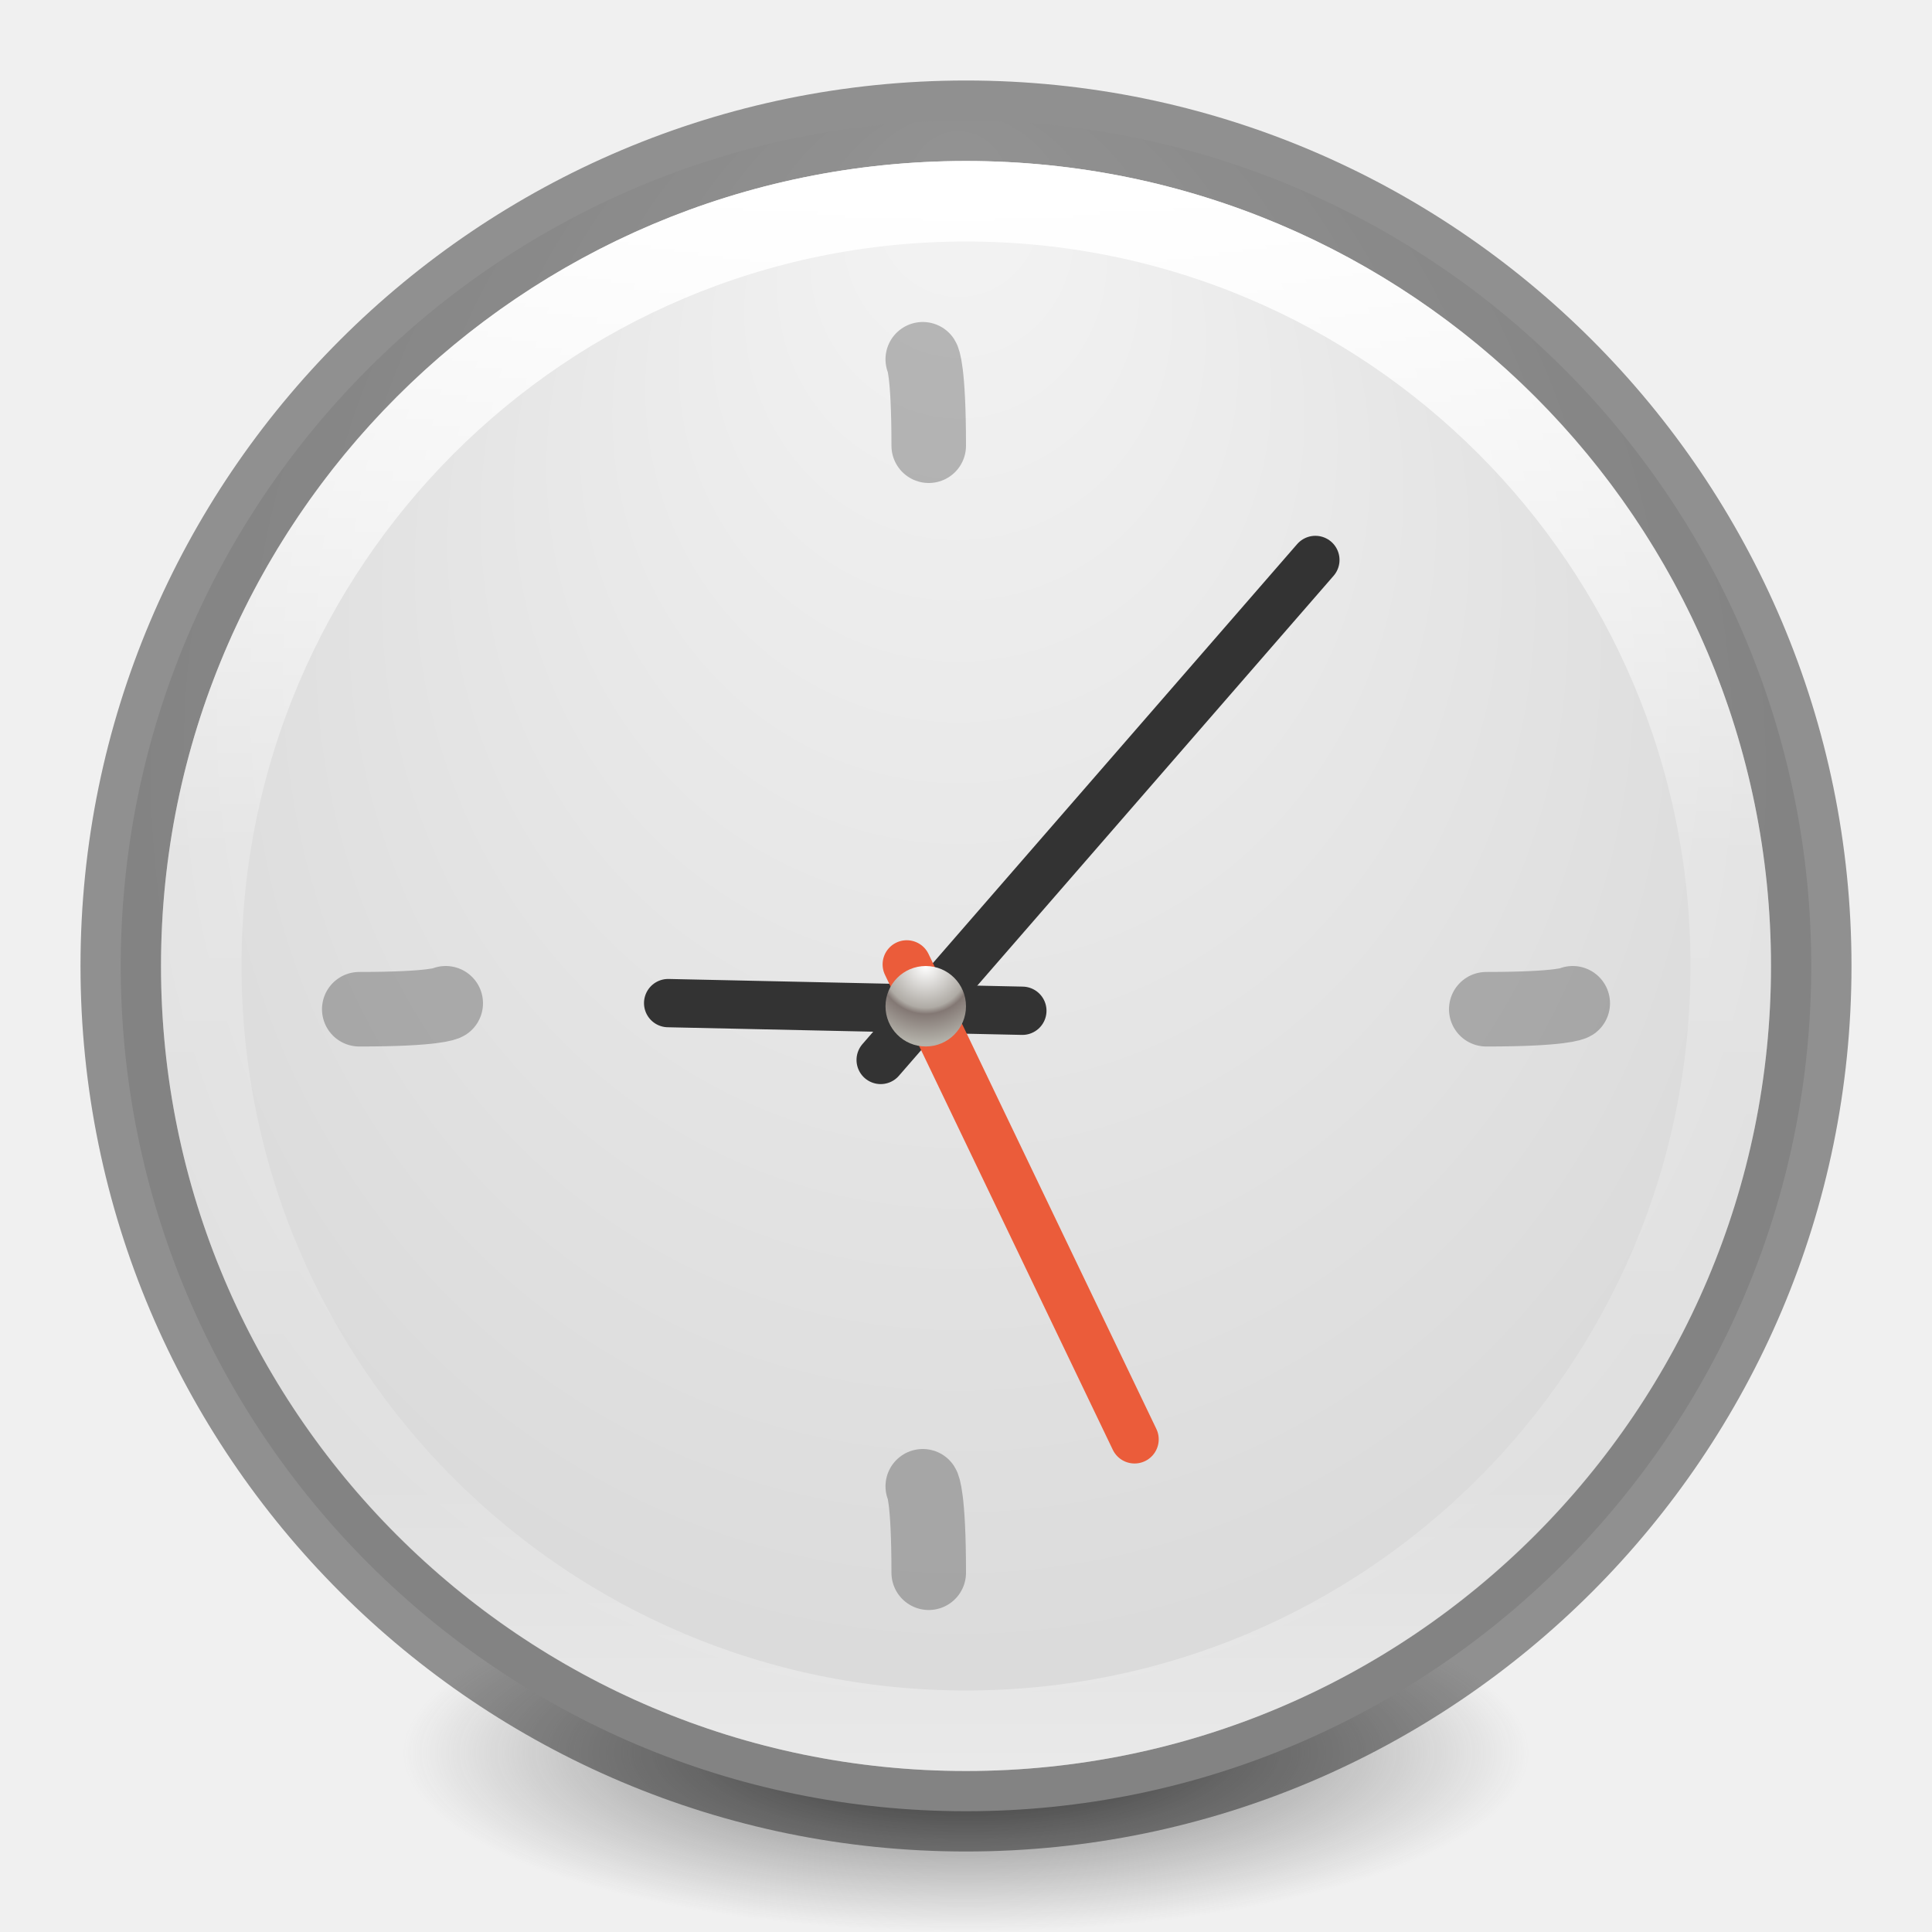
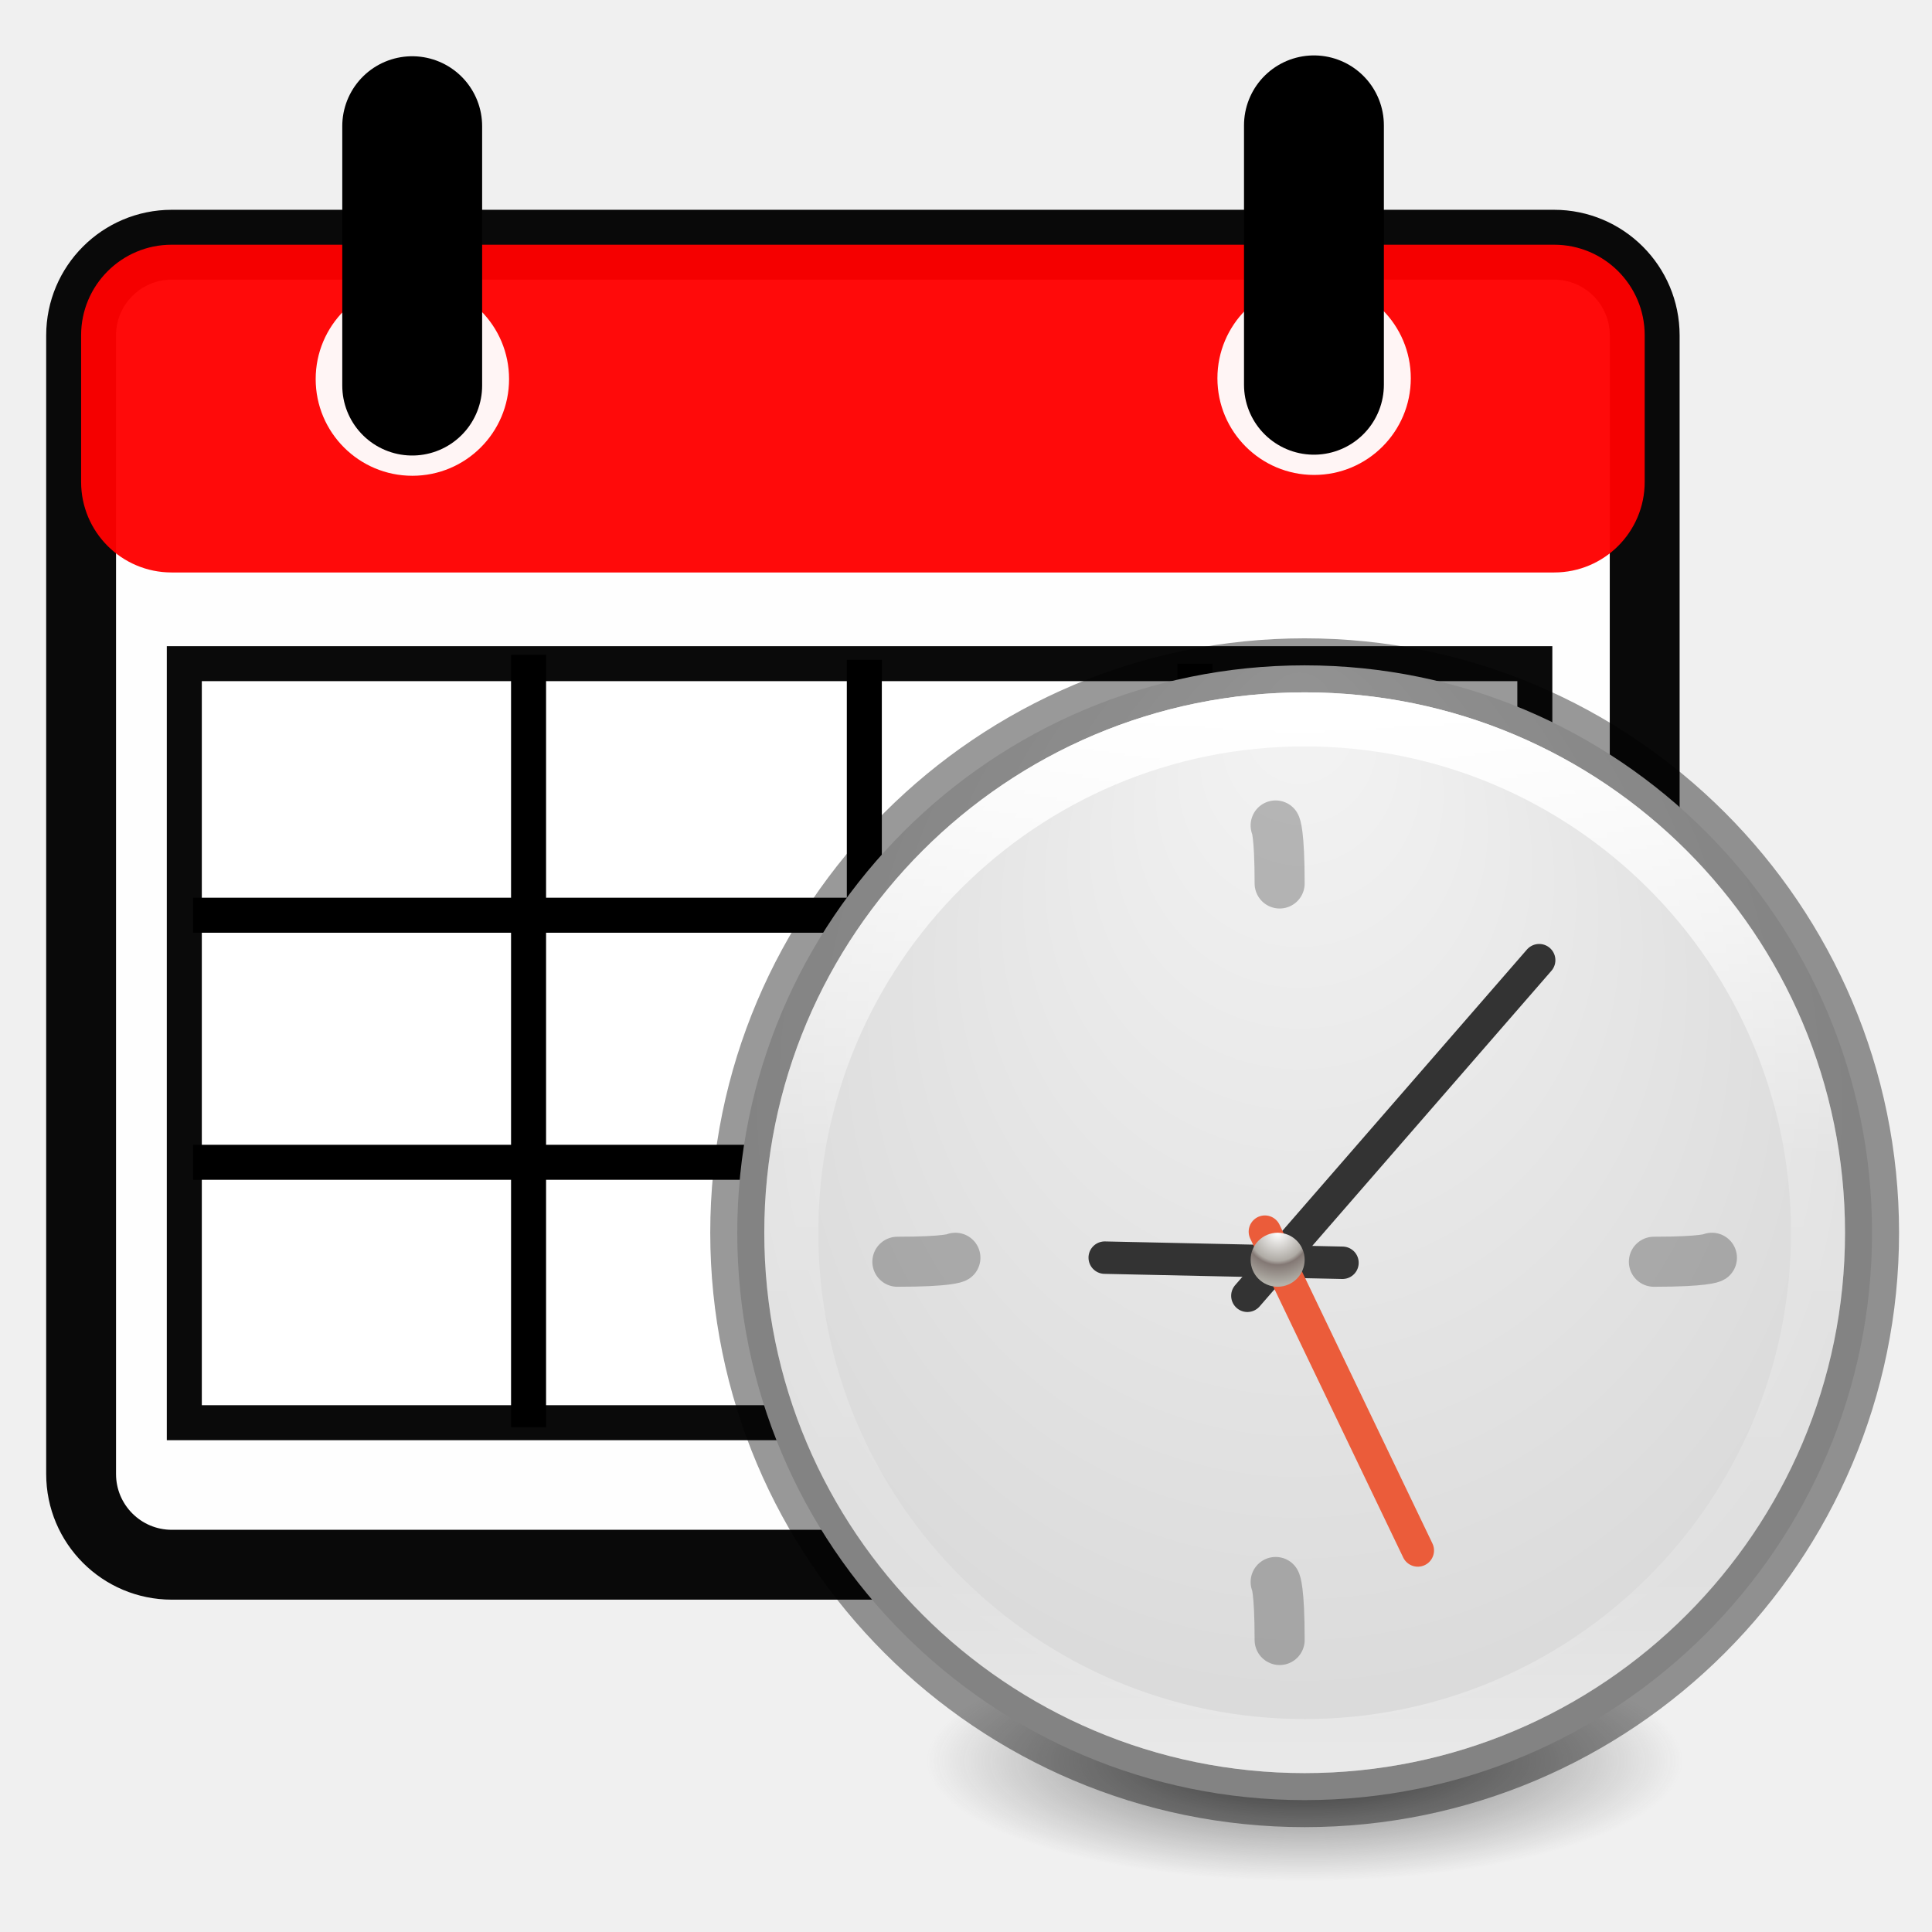
- <svg xmlns="http://www.w3.org/2000/svg" xmlns:xlink="http://www.w3.org/1999/xlink" version="1.1" width="24" height="24" id="svg3749">
-   <defs id="defs3751">
-     <linearGradient x1="24.398" y1="3.602" x2="24.398" y2="26.091" id="linearGradient2901" xlink:href="#linearGradient3996" gradientUnits="userSpaceOnUse" gradientTransform="matrix(0.4871795,0,0,0.4871795,0.1139532,8.501652)" />
+ <svg xmlns="http://www.w3.org/2000/svg" xmlns:xlink="http://www.w3.org/1999/xlink" width="48" height="48" viewBox="0 0 12.7 12.7" version="1.1" id="svg8">
+   <defs id="defs2">
+     <linearGradient gradientTransform="matrix(0.4871795,0,0,0.4871795,0.1139532,8.501652)" gradientUnits="userSpaceOnUse" xlink:href="#linearGradient3996" id="linearGradient2901" y2="26.091" x2="24.398" y1="3.602" x1="24.398" />
    <linearGradient id="linearGradient3996">
-       <stop id="stop3998" style="stop-color:#ffffff;stop-opacity:1" offset="0" />
-       <stop id="stop4000" style="stop-color:#ffffff;stop-opacity:0" offset="1" />
+       <stop offset="0" style="stop-color:#ffffff;stop-opacity:1" id="stop3998" />
+       <stop offset="1" style="stop-color:#ffffff;stop-opacity:0" id="stop4000" />
    </linearGradient>
-     <radialGradient cx="27.412" cy="12.08" r="18" fx="27.412" fy="12.08" id="radialGradient2904" xlink:href="#linearGradient3268" gradientUnits="userSpaceOnUse" gradientTransform="matrix(0,0.9625441,-1.443518,1.4359325e-8,31.26078,-2.799604)" />
+     <radialGradient gradientTransform="matrix(0,0.9625441,-1.443518,1.4359325e-8,31.26078,-2.799604)" gradientUnits="userSpaceOnUse" xlink:href="#linearGradient3268" id="radialGradient2904" fy="12.08" fx="27.412" r="18" cy="12.08" cx="27.412" />
    <linearGradient id="linearGradient3268">
-       <stop id="stop3270" style="stop-color:#ffffff;stop-opacity:1" offset="0" />
-       <stop id="stop3272" style="stop-color:#d8d8d8;stop-opacity:1" offset="1" />
+       <stop offset="0" style="stop-color:#ffffff;stop-opacity:1" id="stop3270" />
+       <stop offset="1" style="stop-color:#d8d8d8;stop-opacity:1" id="stop3272" />
    </linearGradient>
-     <linearGradient x1="29.05" y1="7.028" x2="29.05" y2="40.32" id="linearGradient2906" xlink:href="#linearGradient2480" gradientUnits="userSpaceOnUse" gradientTransform="matrix(0.5757576,0,0,0.5757576,-1.818181,6.181819)" />
+     <linearGradient gradientTransform="matrix(0.5757576,0,0,0.5757576,-1.818181,6.181819)" gradientUnits="userSpaceOnUse" xlink:href="#linearGradient2480" id="linearGradient2906" y2="40.32" x2="29.05" y1="7.028" x1="29.05" />
    <linearGradient id="linearGradient2480">
-       <stop id="stop2482" style="stop-color:#3d3e40;stop-opacity:1" offset="0" />
-       <stop id="stop2484" style="stop-color:#4e4e4e;stop-opacity:1" offset="1" />
+       <stop offset="0" style="stop-color:#3d3e40;stop-opacity:1" id="stop2482" />
+       <stop offset="1" style="stop-color:#4e4e4e;stop-opacity:1" id="stop2484" />
    </linearGradient>
-     <radialGradient cx="24.012" cy="24.003" r="21" fx="24.012" fy="24.003" id="radialGradient2909" xlink:href="#linearGradient3334-995-903-143-677-209-356-728" gradientUnits="userSpaceOnUse" gradientTransform="matrix(0.4882272,0,0,0.4882271,0.2828355,8.282626)" />
+     <radialGradient gradientTransform="matrix(0.4882272,0,0,0.4882271,0.2828355,8.282626)" gradientUnits="userSpaceOnUse" xlink:href="#linearGradient3334-995-903-143-677-209-356-728" id="radialGradient2909" fy="24.003" fx="24.012" r="21" cy="24.003" cx="24.012" />
    <linearGradient id="linearGradient3334-995-903-143-677-209-356-728">
-       <stop id="stop5026" style="stop-color:#808080;stop-opacity:1" offset="0" />
-       <stop id="stop5028" style="stop-color:#6d6d6d;stop-opacity:1" offset="0.873" />
-       <stop id="stop5030" style="stop-color:#4f5053;stop-opacity:1" offset="1" />
+       <stop offset="0" style="stop-color:#808080;stop-opacity:1" id="stop5026" />
+       <stop offset="0.873" style="stop-color:#6d6d6d;stop-opacity:1" id="stop5028" />
+       <stop offset="1" style="stop-color:#4f5053;stop-opacity:1" id="stop5030" />
    </linearGradient>
-     <linearGradient x1="7.554" y1="3" x2="7.554" y2="45.184" id="linearGradient2911" xlink:href="#linearGradient3227" gradientUnits="userSpaceOnUse" gradientTransform="matrix(0.5121951,0,0,0.5121951,-0.292683,7.707317)" />
+     <linearGradient gradientTransform="matrix(0.5121951,0,0,0.5121951,-0.292683,7.707317)" gradientUnits="userSpaceOnUse" xlink:href="#linearGradient3227" id="linearGradient2911" y2="45.184" x2="7.554" y1="3" x1="7.554" />
    <linearGradient id="linearGradient3227">
-       <stop id="stop3229" style="stop-color:#4d4d4d;stop-opacity:1" offset="0" />
-       <stop id="stop3231" style="stop-color:#333333;stop-opacity:1" offset="1" />
+       <stop offset="0" style="stop-color:#4d4d4d;stop-opacity:1" id="stop3229" />
+       <stop offset="1" style="stop-color:#333333;stop-opacity:1" id="stop3231" />
    </linearGradient>
    <linearGradient id="linearGradient8838">
-       <stop id="stop8840" style="stop-color:#000000;stop-opacity:1" offset="0" />
-       <stop id="stop8842" style="stop-color:#000000;stop-opacity:0" offset="1" />
+       <stop offset="0" style="stop-color:#000000;stop-opacity:1" id="stop8840" />
+       <stop offset="1" style="stop-color:#000000;stop-opacity:0" id="stop8842" />
    </linearGradient>
-     <radialGradient cx="62.625" cy="4.625" r="10.625" fx="62.625" fy="4.625" id="radialGradient3734" xlink:href="#linearGradient8838" gradientUnits="userSpaceOnUse" gradientTransform="matrix(1.035297,0,0,0.3599113,-52.83544,26.51134)" />
-     <radialGradient xlink:href="#linearGradient2867-449-88-871-390-598-476-591-434-148-57-177-641-289-620-227-114-444-680-744-4-8-69-5-4-8-426-2-9-1-4-965-2" id="radialGradient4949" gradientUnits="userSpaceOnUse" gradientTransform="matrix(-4.7487238e-8,0.780378,-0.7352292,-5.3751304e-8,20.71241,0.1839955)" cx="15.026" cy="8.626" fx="0.304" fy="8.626" r="20" />
+     <radialGradient gradientTransform="matrix(1.035297,0,0,0.3599113,-52.83544,26.51134)" gradientUnits="userSpaceOnUse" xlink:href="#linearGradient8838" id="radialGradient3734" fy="4.625" fx="62.625" r="10.625" cy="4.625" cx="62.625" />
+     <radialGradient r="20" fy="8.626" fx="0.304" cy="8.626" cx="15.026" gradientTransform="matrix(-4.7487238e-8,0.780378,-0.7352292,-5.3751304e-8,20.71241,0.1839955)" gradientUnits="userSpaceOnUse" id="radialGradient4949" xlink:href="#linearGradient2867-449-88-871-390-598-476-591-434-148-57-177-641-289-620-227-114-444-680-744-4-8-69-5-4-8-426-2-9-1-4-965-2" />
    <linearGradient id="linearGradient2867-449-88-871-390-598-476-591-434-148-57-177-641-289-620-227-114-444-680-744-4-8-69-5-4-8-426-2-9-1-4-965-2">
-       <stop id="stop4036-1" style="stop-color:#f4f4f4;stop-opacity:1" offset="0" />
-       <stop id="stop4040-2" style="stop-color:#d0d0d0;stop-opacity:1" offset="1" />
+       <stop offset="0" style="stop-color:#f4f4f4;stop-opacity:1" id="stop4036-1" />
+       <stop offset="1" style="stop-color:#d0d0d0;stop-opacity:1" id="stop4040-2" />
    </linearGradient>
-     <radialGradient r="20" fy="8.626" fx="0.304" cy="8.626" cx="15.026" gradientTransform="matrix(-4.7487238e-8,0.780378,-0.7352292,-5.3751304e-8,22.2126,1.684189)" gradientUnits="userSpaceOnUse" id="radialGradient3228-8" xlink:href="#linearGradient2867-449-88-871-390-598-476-591-434-148-57-177-641-289-620-227-114-444-680-744-4-8-69-5-4-8-426-2-9-1-4-965-2" />
+     <radialGradient xlink:href="#linearGradient2867-449-88-871-390-598-476-591-434-148-57-177-641-289-620-227-114-444-680-744-4-8-69-5-4-8-426-2-9-1-4-965-2" id="radialGradient3228-8" gradientUnits="userSpaceOnUse" gradientTransform="matrix(-4.7487238e-8,0.780378,-0.7352292,-5.3751304e-8,22.2126,1.684189)" cx="15.026" cy="8.626" fx="0.304" fy="8.626" r="20" />
    <linearGradient id="linearGradient3820-7-2-2">
-       <stop offset="0" style="stop-color:#3d3d3d;stop-opacity:1" id="stop3822-2-6-36" />
-       <stop offset="0.5" style="stop-color:#686868;stop-opacity:0.498" id="stop3864-8-7-6" />
-       <stop offset="1" style="stop-color:#686868;stop-opacity:0" id="stop3824-1-2-4" />
+       <stop id="stop3822-2-6-36" style="stop-color:#3d3d3d;stop-opacity:1" offset="0" />
+       <stop id="stop3864-8-7-6" style="stop-color:#686868;stop-opacity:0.498" offset="0.5" />
+       <stop id="stop3824-1-2-4" style="stop-color:#686868;stop-opacity:0" offset="1" />
    </linearGradient>
    <linearGradient id="linearGradient2867-449-88-871-390-598-476-591-434-148-57-177-641-289-620-227-114-444-680-744-4-8-69-5-4-8-426-2-9-1-4-965">
-       <stop id="stop4036" style="stop-color:#f4f4f4;stop-opacity:1" offset="0" />
-       <stop id="stop4040" style="stop-color:#dadada;stop-opacity:1;" offset="1" />
+       <stop offset="0" style="stop-color:#f4f4f4;stop-opacity:1" id="stop4036" />
+       <stop offset="1" style="stop-color:#dadada;stop-opacity:1;" id="stop4040" />
    </linearGradient>
    <linearGradient id="linearGradient4806-9">
-       <stop offset="0" style="stop-color:#ffffff;stop-opacity:1" id="stop4808-49" />
-       <stop offset="0.424" style="stop-color:#ffffff;stop-opacity:0.235" id="stop4810-05" />
-       <stop offset="0.821" style="stop-color:#ffffff;stop-opacity:0.157" id="stop4812-6" />
-       <stop offset="1" style="stop-color:#ffffff;stop-opacity:0.392" id="stop4814-7" />
+       <stop id="stop4808-49" style="stop-color:#ffffff;stop-opacity:1" offset="0" />
+       <stop id="stop4810-05" style="stop-color:#ffffff;stop-opacity:0.235" offset="0.424" />
+       <stop id="stop4812-6" style="stop-color:#ffffff;stop-opacity:0.157" offset="0.821" />
+       <stop id="stop4814-7" style="stop-color:#ffffff;stop-opacity:0.392" offset="1" />
    </linearGradient>
    <linearGradient id="linearGradient4119">
-       <stop id="stop4121" offset="0" style="stop-color:#ffffff;stop-opacity:1" />
-       <stop style="stop-color:#afaba5;stop-opacity:1" offset="0.54" id="stop4148" />
-       <stop style="stop-color:#837874;stop-opacity:1" offset="0.62" id="stop4146" />
-       <stop id="stop4123" offset="1" style="stop-color:#b4b2aa;stop-opacity:1" />
+       <stop style="stop-color:#ffffff;stop-opacity:1" offset="0" id="stop4121" />
+       <stop id="stop4148" offset="0.54" style="stop-color:#afaba5;stop-opacity:1" />
+       <stop id="stop4146" offset="0.62" style="stop-color:#837874;stop-opacity:1" />
+       <stop style="stop-color:#b4b2aa;stop-opacity:1" offset="1" id="stop4123" />
    </linearGradient>
-     <linearGradient xlink:href="#linearGradient4806-9" id="linearGradient3097" gradientUnits="userSpaceOnUse" gradientTransform="matrix(0.7756246,0,0,0.7756249,-43.98157,-9.614261)" x1="71.204" y1="15.369" x2="71.204" y2="40.496" />
-     <radialGradient xlink:href="#linearGradient2867-449-88-871-390-598-476-591-434-148-57-177-641-289-620-227-114-444-680-744-4-8-69-5-4-8-426-2-9-1-4-965" id="radialGradient3105" gradientUnits="userSpaceOnUse" gradientTransform="matrix(-3.4387768e-8,0.5651088,-0.5324144,-3.8923876e-8,16.49884,1.63324)" cx="15.026" cy="8.626" fx="0.304" fy="8.626" r="20" />
-     <radialGradient xlink:href="#linearGradient3820-7-2-2" id="radialGradient3108" gradientUnits="userSpaceOnUse" gradientTransform="matrix(0.1115198,0,0,0.03548359,0.942029,15.16673)" cx="99.157" cy="186.171" fx="99.157" fy="186.171" r="62.769" />
-     <radialGradient xlink:href="#linearGradient4119" id="radialGradient3110" gradientUnits="userSpaceOnUse" gradientTransform="matrix(0,1.913162,-1.913165,0,45.41917,-15.23337)" cx="16" cy="15.377" fx="16" fy="15.377" r="0.626" />
-     <linearGradient xlink:href="#linearGradient3996" id="linearGradient3140" gradientUnits="userSpaceOnUse" gradientTransform="matrix(0.4871795,0,0,0.4871795,-25.88605,0.5016521)" x1="24.398" y1="3.602" x2="24.398" y2="26.091" />
-     <radialGradient xlink:href="#linearGradient3268" id="radialGradient3143" gradientUnits="userSpaceOnUse" gradientTransform="matrix(0,0.9625441,-1.443518,1.4359325e-8,5.260776,-10.7996)" cx="27.412" cy="12.08" fx="27.412" fy="12.08" r="18" />
-     <linearGradient xlink:href="#linearGradient2480" id="linearGradient3145" gradientUnits="userSpaceOnUse" gradientTransform="matrix(0.5757576,0,0,0.5757576,-27.81818,-1.818181)" x1="29.05" y1="7.028" x2="29.05" y2="40.32" />
-     <radialGradient xlink:href="#linearGradient3334-995-903-143-677-209-356-728" id="radialGradient3148" gradientUnits="userSpaceOnUse" gradientTransform="matrix(0.4882272,0,0,0.4882271,-25.71716,0.2826265)" cx="24.012" cy="24.003" fx="24.012" fy="24.003" r="21" />
-     <linearGradient xlink:href="#linearGradient3227" id="linearGradient3150" gradientUnits="userSpaceOnUse" gradientTransform="matrix(0.5121951,0,0,0.5121951,-26.29268,-0.2926835)" x1="7.554" y1="3" x2="7.554" y2="45.184" />
-     <radialGradient xlink:href="#linearGradient8838" id="radialGradient3153" gradientUnits="userSpaceOnUse" gradientTransform="matrix(1.035297,0,0,0.3599113,-78.83545,18.51134)" cx="62.625" cy="4.625" fx="62.625" fy="4.625" r="10.625" />
+     <linearGradient y2="40.496" x2="71.204" y1="15.369" x1="71.204" gradientTransform="matrix(0.7756246,0,0,0.7756249,-43.98157,-9.614261)" gradientUnits="userSpaceOnUse" id="linearGradient3097" xlink:href="#linearGradient4806-9" />
+     <radialGradient r="20" fy="8.626" fx="0.304" cy="8.626" cx="15.026" gradientTransform="matrix(-3.4387768e-8,0.5651088,-0.5324144,-3.8923876e-8,16.49884,1.63324)" gradientUnits="userSpaceOnUse" id="radialGradient3105" xlink:href="#linearGradient2867-449-88-871-390-598-476-591-434-148-57-177-641-289-620-227-114-444-680-744-4-8-69-5-4-8-426-2-9-1-4-965" />
+     <radialGradient r="62.769" fy="186.171" fx="99.157" cy="186.171" cx="99.157" gradientTransform="matrix(0.1115198,0,0,0.03548359,0.942029,15.16673)" gradientUnits="userSpaceOnUse" id="radialGradient3108" xlink:href="#linearGradient3820-7-2-2" />
+     <radialGradient r="0.626" fy="15.377" fx="16" cy="15.377" cx="16" gradientTransform="matrix(0,1.913162,-1.913165,0,45.41917,-15.23337)" gradientUnits="userSpaceOnUse" id="radialGradient3110" xlink:href="#linearGradient4119" />
+     <linearGradient y2="26.091" x2="24.398" y1="3.602" x1="24.398" gradientTransform="matrix(0.4871795,0,0,0.4871795,-25.88605,0.5016521)" gradientUnits="userSpaceOnUse" id="linearGradient3140" xlink:href="#linearGradient3996" />
+     <radialGradient r="18" fy="12.08" fx="27.412" cy="12.08" cx="27.412" gradientTransform="matrix(0,0.9625441,-1.443518,1.4359325e-8,5.260776,-10.7996)" gradientUnits="userSpaceOnUse" id="radialGradient3143" xlink:href="#linearGradient3268" />
+     <linearGradient y2="40.32" x2="29.05" y1="7.028" x1="29.05" gradientTransform="matrix(0.5757576,0,0,0.5757576,-27.81818,-1.818181)" gradientUnits="userSpaceOnUse" id="linearGradient3145" xlink:href="#linearGradient2480" />
+     <radialGradient r="21" fy="24.003" fx="24.012" cy="24.003" cx="24.012" gradientTransform="matrix(0.4882272,0,0,0.4882271,-25.71716,0.2826265)" gradientUnits="userSpaceOnUse" id="radialGradient3148" xlink:href="#linearGradient3334-995-903-143-677-209-356-728" />
+     <linearGradient y2="45.184" x2="7.554" y1="3" x1="7.554" gradientTransform="matrix(0.5121951,0,0,0.5121951,-26.29268,-0.2926835)" gradientUnits="userSpaceOnUse" id="linearGradient3150" xlink:href="#linearGradient3227" />
+     <radialGradient r="10.625" fy="4.625" fx="62.625" cy="4.625" cx="62.625" gradientTransform="matrix(1.035297,0,0,0.3599113,-78.83545,18.51134)" gradientUnits="userSpaceOnUse" id="radialGradient3153" xlink:href="#linearGradient8838" />
  </defs>
-   <path style="fill:url(#radialGradient3108);fill-opacity:1;stroke:none" id="path3818-0-2" d="m 19,21.773 a 7,2.227 0 0 1 -14,0 7,2.227 0 1 1 14,0 z" />
-   <path style="color:#000000;fill:url(#radialGradient3105);fill-opacity:1;fill-rule:nonzero;stroke:none;stroke-width:1;marker:none;visibility:visible;display:inline;overflow:visible;enable-background:accumulate" id="path2555-7-65" d="M 12,1.5 C 6.206,1.5 1.5,6.206 1.5,12 1.5,17.794 6.206,22.5 12,22.5 17.794,22.5 22.5,17.794 22.5,12 22.5,6.206 17.794,1.5 12,1.5 z" />
-   <path style="opacity:0.25;fill:none;stroke:#000000;stroke-width:0.926;stroke-linecap:round;stroke-linejoin:miter;stroke-miterlimit:4;stroke-opacity:1;stroke-dasharray:none" id="path2291" d="m 4.463,12.537 c 0.953,0 1.074,-0.074 1.074,-0.074" />
-   <path style="opacity:0.4;color:#000000;fill:none;stroke:#000000;stroke-width:1;stroke-linecap:round;stroke-linejoin:round;stroke-miterlimit:4;stroke-opacity:1;stroke-dasharray:none;stroke-dashoffset:0;marker:none;visibility:visible;display:inline;overflow:visible;enable-background:accumulate" id="path2555-7-1-7" d="M 12,1.5 C 6.206,1.5 1.5,6.206 1.5,12 1.5,17.794 6.206,22.5 12,22.5 17.794,22.5 22.5,17.794 22.5,12 22.5,6.206 17.794,1.5 12,1.5 z" />
-   <path style="opacity:0.25;fill:none;stroke:#000000;stroke-width:0.926;stroke-linecap:round;stroke-linejoin:miter;stroke-miterlimit:4;stroke-opacity:1;stroke-dasharray:none" id="path2296" d="m 18.463,12.537 c 0.953,0 1.074,-0.074 1.074,-0.074" />
-   <path d="m 10.94,13.167 5.4,-6.211" id="path2312-7" style="fill:none;stroke:#333333;stroke-width:0.6;stroke-linecap:round;stroke-linejoin:miter;stroke-miterlimit:4;stroke-opacity:1;stroke-dasharray:none" />
-   <path style="opacity:0.25;fill:none;stroke:#000000;stroke-width:0.926;stroke-linecap:round;stroke-linejoin:miter;stroke-miterlimit:4;stroke-opacity:1;stroke-dasharray:none" id="path2306" d="m 11.537,19.537 c 0,-0.953 -0.074,-1.074 -0.074,-1.074" />
-   <path d="M 12.7,12.556 8.3,12.461" id="path2314-7" style="fill:#0000ff;fill-opacity:1;stroke:#333333;stroke-width:0.6;stroke-linecap:round;stroke-linejoin:miter;stroke-miterlimit:4;stroke-opacity:1;stroke-dasharray:none" />
-   <path style="opacity:0.25;fill:none;stroke:#000000;stroke-width:0.926;stroke-linecap:round;stroke-linejoin:miter;stroke-miterlimit:4;stroke-opacity:1;stroke-dasharray:none" id="path2308" d="m 11.537,5.537 c 0,-0.953 -0.074,-1.074 -0.074,-1.074" />
-   <path d="m 11.264,11.98 2.83,5.9" id="path2316-0" style="fill:none;stroke:#eb5c3a;stroke-width:0.6;stroke-linecap:round;stroke-linejoin:miter;stroke-miterlimit:4;stroke-opacity:1;stroke-dasharray:none" />
-   <path style="color:#000000;fill:none;stroke:url(#linearGradient3097);stroke-width:1;stroke-linecap:round;stroke-linejoin:round;stroke-miterlimit:4;stroke-opacity:1;stroke-dasharray:none;stroke-dashoffset:0;marker:none;visibility:visible;display:inline;overflow:visible;enable-background:accumulate" id="path3421" d="m 21.5,12 c 0,5.247 -4.253,9.5 -9.5,9.5 -5.247,0 -9.5,-4.253 -9.5,-9.5 0,-5.247 4.253,-9.5 9.5,-9.5 5.247,0 9.5,4.253 9.5,9.5 z" />
-   <path style="color:#000000;fill:url(#radialGradient3110);fill-opacity:1;fill-rule:nonzero;stroke:none;stroke-width:1.252;marker:none;visibility:visible;display:inline;overflow:visible;enable-background:accumulate" id="path4117" d="m 16.626,16 a 0.626,0.626 0 1 1 -1.252,0 0.626,0.626 0 1 1 1.252,0 z" transform="matrix(0.7985658,0,0,0.7985658,-1.277053,-0.277053)" />
+   <g id="layer1" transform="translate(0,-284.3)">
+     <g id="g1171" transform="matrix(1.095872,0,0,1.095872,-0.6262251,-27.11736)">
+       <rect ry="0.544" rx="0.544" y="285.641" x="1.058" height="7.918" width="9.379" id="rect838" style="opacity:0.96;fill:#ffffff;fill-opacity:1;fill-rule:nonzero;stroke:#000000;stroke-width:0.419;stroke-linecap:round;stroke-linejoin:miter;stroke-miterlimit:4;stroke-dasharray:none;stroke-opacity:1" />
+       <rect ry="0.543" rx="0.543" y="285.641" x="1.058" height="1.966" width="9.379" id="rect840" style="opacity:0.96;fill:#ff0000;fill-opacity:1;fill-rule:nonzero;stroke:none;stroke-width:0.419;stroke-linecap:round;stroke-linejoin:miter;stroke-miterlimit:4;stroke-dasharray:none;stroke-opacity:1" />
+       <circle r="0.58" cy="286.447" cx="3.045" id="path814" style="opacity:0.96;fill:#ffffff;fill-opacity:1;fill-rule:nonzero;stroke:none;stroke-width:0.361;stroke-linecap:round;stroke-linejoin:miter;stroke-miterlimit:4;stroke-dasharray:none;stroke-opacity:1" />
+       <path id="path822" d="m 3.044,286.486 v -1.556" style="fill:none;fill-rule:evenodd;stroke:#000000;stroke-width:0.839;stroke-linecap:round;stroke-linejoin:miter;stroke-miterlimit:4;stroke-dasharray:none;stroke-opacity:1" />
+       <circle r="0.58" cy="286.442" cx="8.454" id="path814-3" style="opacity:0.96;fill:#ffffff;fill-opacity:1;fill-rule:nonzero;stroke:none;stroke-width:0.361;stroke-linecap:round;stroke-linejoin:miter;stroke-miterlimit:4;stroke-dasharray:none;stroke-opacity:1" />
+       <path id="path822-6" d="m 8.453,286.481 v -1.556" style="fill:none;fill-rule:evenodd;stroke:#000000;stroke-width:0.839;stroke-linecap:round;stroke-linejoin:miter;stroke-miterlimit:4;stroke-dasharray:none;stroke-opacity:1" />
+       <rect ry="0" rx="0" y="288.154" x="1.677" height="4.553" width="8.101" id="rect844" style="opacity:0.96;fill:#ffffff;fill-opacity:1;fill-rule:nonzero;stroke:#000000;stroke-width:0.21;stroke-linecap:round;stroke-linejoin:miter;stroke-miterlimit:4;stroke-dasharray:none;stroke-opacity:1" />
+       <path id="path857" d="m 3.742,288.101 v 4.633" style="fill:none;fill-rule:evenodd;stroke:#000000;stroke-width:0.21px;stroke-linecap:butt;stroke-linejoin:miter;stroke-opacity:1" />
+       <path id="path859" d="m 5.756,288.131 v 4.497" style="fill:none;fill-rule:evenodd;stroke:#000000;stroke-width:0.21px;stroke-linecap:butt;stroke-linejoin:miter;stroke-opacity:1" />
+       <path id="path861" d="m 7.739,288.154 v 4.633" style="fill:none;fill-rule:evenodd;stroke:#000000;stroke-width:0.21px;stroke-linecap:butt;stroke-linejoin:miter;stroke-opacity:1" />
+       <path id="path863" d="M 9.804,289.663 H 1.73" style="fill:none;fill-rule:evenodd;stroke:#000000;stroke-width:0.21px;stroke-linecap:butt;stroke-linejoin:miter;stroke-opacity:1" />
+       <path id="path865" d="M 1.73,291.145 H 9.751" style="fill:none;fill-rule:evenodd;stroke:#000000;stroke-width:0.21px;stroke-linecap:butt;stroke-linejoin:miter;stroke-opacity:1" />
+     </g>
+     <g id="g1157" transform="matrix(0.3552117,0,0,0.3552117,4.313607,288.1408)">
+       <path d="m 19,21.773 a 7,2.227 0 0 1 -14,0 7,2.227 0 1 1 14,0 z" id="path3818-0-2" style="fill:url(#radialGradient3108);fill-opacity:1;stroke:none" />
+       <path d="M 12,1.5 C 6.206,1.5 1.5,6.206 1.5,12 1.5,17.794 6.206,22.5 12,22.5 17.794,22.5 22.5,17.794 22.5,12 22.5,6.206 17.794,1.5 12,1.5 Z" id="path2555-7-65" style="color:#000000;display:inline;overflow:visible;visibility:visible;fill:url(#radialGradient3105);fill-opacity:1;fill-rule:nonzero;stroke:none;stroke-width:1;marker:none;enable-background:accumulate" />
+       <path d="m 4.463,12.537 c 0.953,0 1.074,-0.074 1.074,-0.074" id="path2291" style="opacity:0.25;fill:none;stroke:#000000;stroke-width:0.926;stroke-linecap:round;stroke-linejoin:miter;stroke-miterlimit:4;stroke-dasharray:none;stroke-opacity:1" />
+       <path d="M 12,1.5 C 6.206,1.5 1.5,6.206 1.5,12 1.5,17.794 6.206,22.5 12,22.5 17.794,22.5 22.5,17.794 22.5,12 22.5,6.206 17.794,1.5 12,1.5 Z" id="path2555-7-1-7" style="color:#000000;display:inline;overflow:visible;visibility:visible;opacity:0.4;fill:none;stroke:#000000;stroke-width:1;stroke-linecap:round;stroke-linejoin:round;stroke-miterlimit:4;stroke-dasharray:none;stroke-dashoffset:0;stroke-opacity:1;marker:none;enable-background:accumulate" />
+       <path d="m 18.463,12.537 c 0.953,0 1.074,-0.074 1.074,-0.074" id="path2296" style="opacity:0.25;fill:none;stroke:#000000;stroke-width:0.926;stroke-linecap:round;stroke-linejoin:miter;stroke-miterlimit:4;stroke-dasharray:none;stroke-opacity:1" />
+       <path style="fill:none;stroke:#333333;stroke-width:0.6;stroke-linecap:round;stroke-linejoin:miter;stroke-miterlimit:4;stroke-dasharray:none;stroke-opacity:1" id="path2312-7" d="m 10.94,13.167 5.4,-6.211" />
+       <path d="m 11.537,19.537 c 0,-0.953 -0.074,-1.074 -0.074,-1.074" id="path2306" style="opacity:0.25;fill:none;stroke:#000000;stroke-width:0.926;stroke-linecap:round;stroke-linejoin:miter;stroke-miterlimit:4;stroke-dasharray:none;stroke-opacity:1" />
+       <path style="fill:#0000ff;fill-opacity:1;stroke:#333333;stroke-width:0.6;stroke-linecap:round;stroke-linejoin:miter;stroke-miterlimit:4;stroke-dasharray:none;stroke-opacity:1" id="path2314-7" d="M 12.7,12.556 8.3,12.461" />
+       <path d="m 11.537,5.537 c 0,-0.953 -0.074,-1.074 -0.074,-1.074" id="path2308" style="opacity:0.25;fill:none;stroke:#000000;stroke-width:0.926;stroke-linecap:round;stroke-linejoin:miter;stroke-miterlimit:4;stroke-dasharray:none;stroke-opacity:1" />
+       <path style="fill:none;stroke:#eb5c3a;stroke-width:0.6;stroke-linecap:round;stroke-linejoin:miter;stroke-miterlimit:4;stroke-dasharray:none;stroke-opacity:1" id="path2316-0" d="m 11.264,11.98 2.83,5.9" />
+       <path d="m 21.5,12 c 0,5.247 -4.253,9.5 -9.5,9.5 -5.247,0 -9.5,-4.253 -9.5,-9.5 0,-5.247 4.253,-9.5 9.5,-9.5 5.247,0 9.5,4.253 9.5,9.5 z" id="path3421" style="color:#000000;display:inline;overflow:visible;visibility:visible;fill:none;stroke:url(#linearGradient3097);stroke-width:1;stroke-linecap:round;stroke-linejoin:round;stroke-miterlimit:4;stroke-dasharray:none;stroke-dashoffset:0;stroke-opacity:1;marker:none;enable-background:accumulate" />
+       <circle transform="matrix(0.7985658,0,0,0.7985658,-1.277053,-0.277053)" id="path4117" style="color:#000000;display:inline;overflow:visible;visibility:visible;fill:url(#radialGradient3110);fill-opacity:1;fill-rule:nonzero;stroke:none;stroke-width:1.252;marker:none;enable-background:accumulate" cx="16" cy="16" r="0.626" />
+     </g>
+   </g>
</svg>
